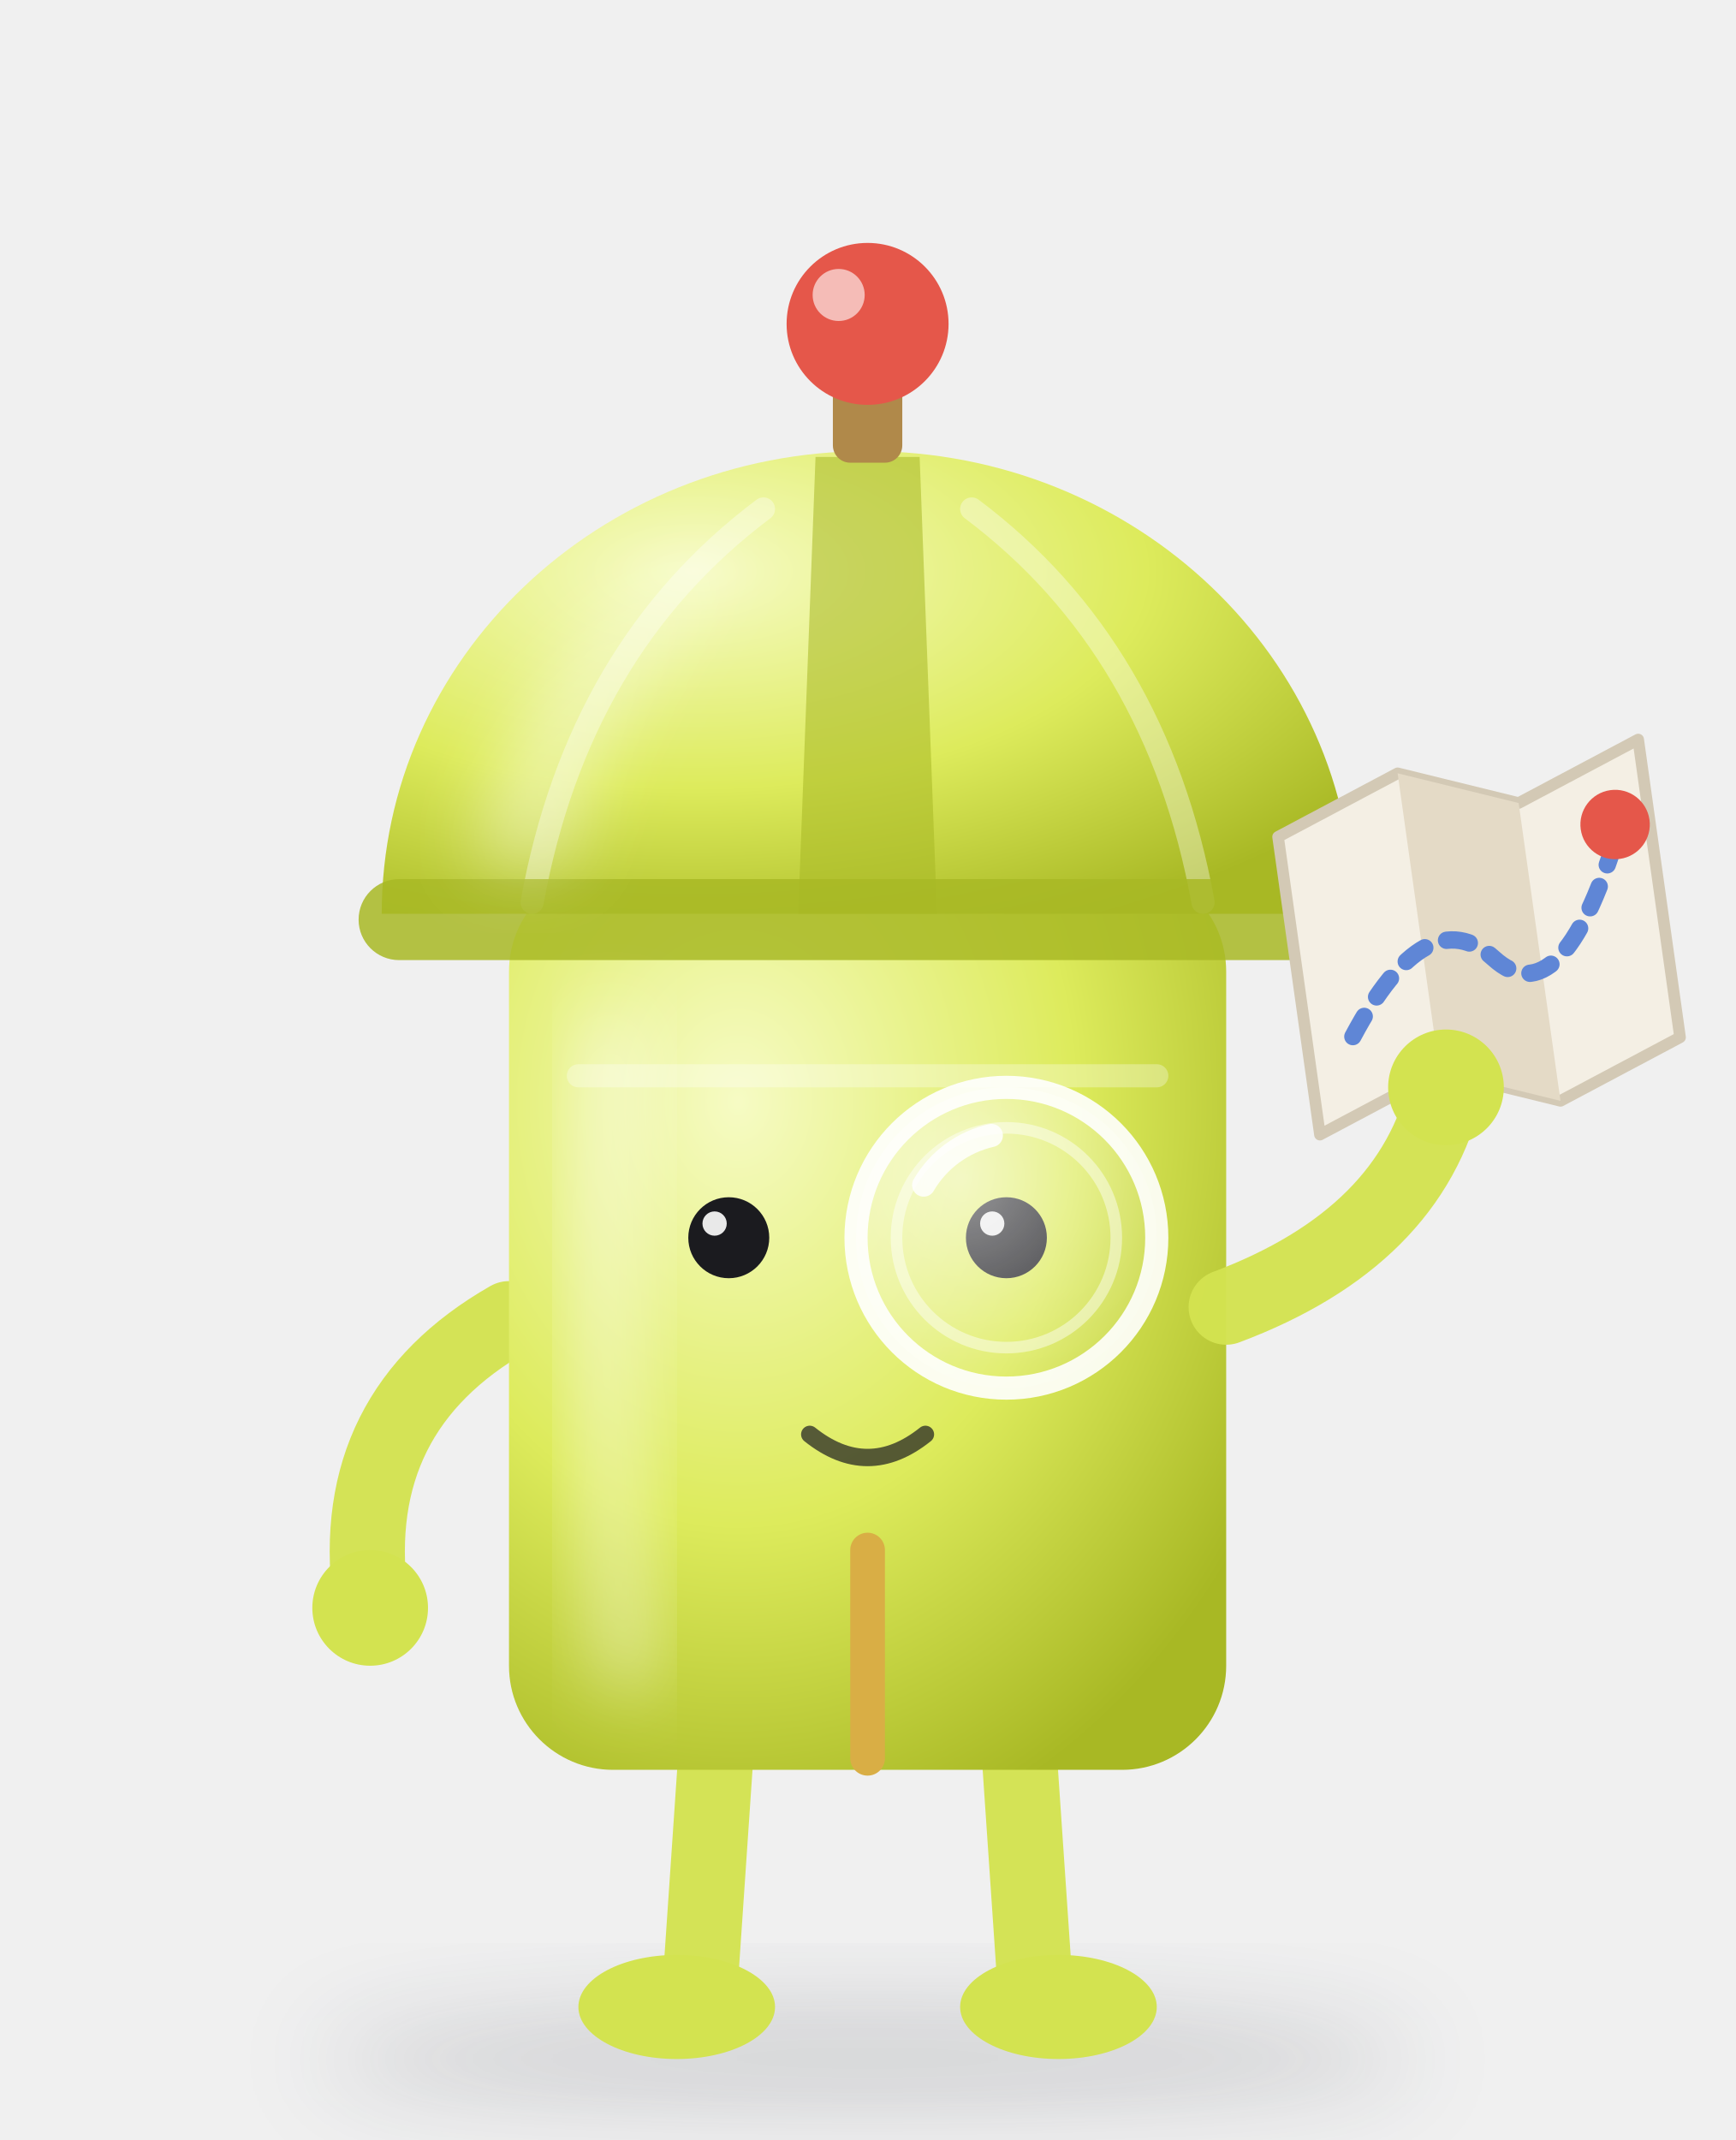
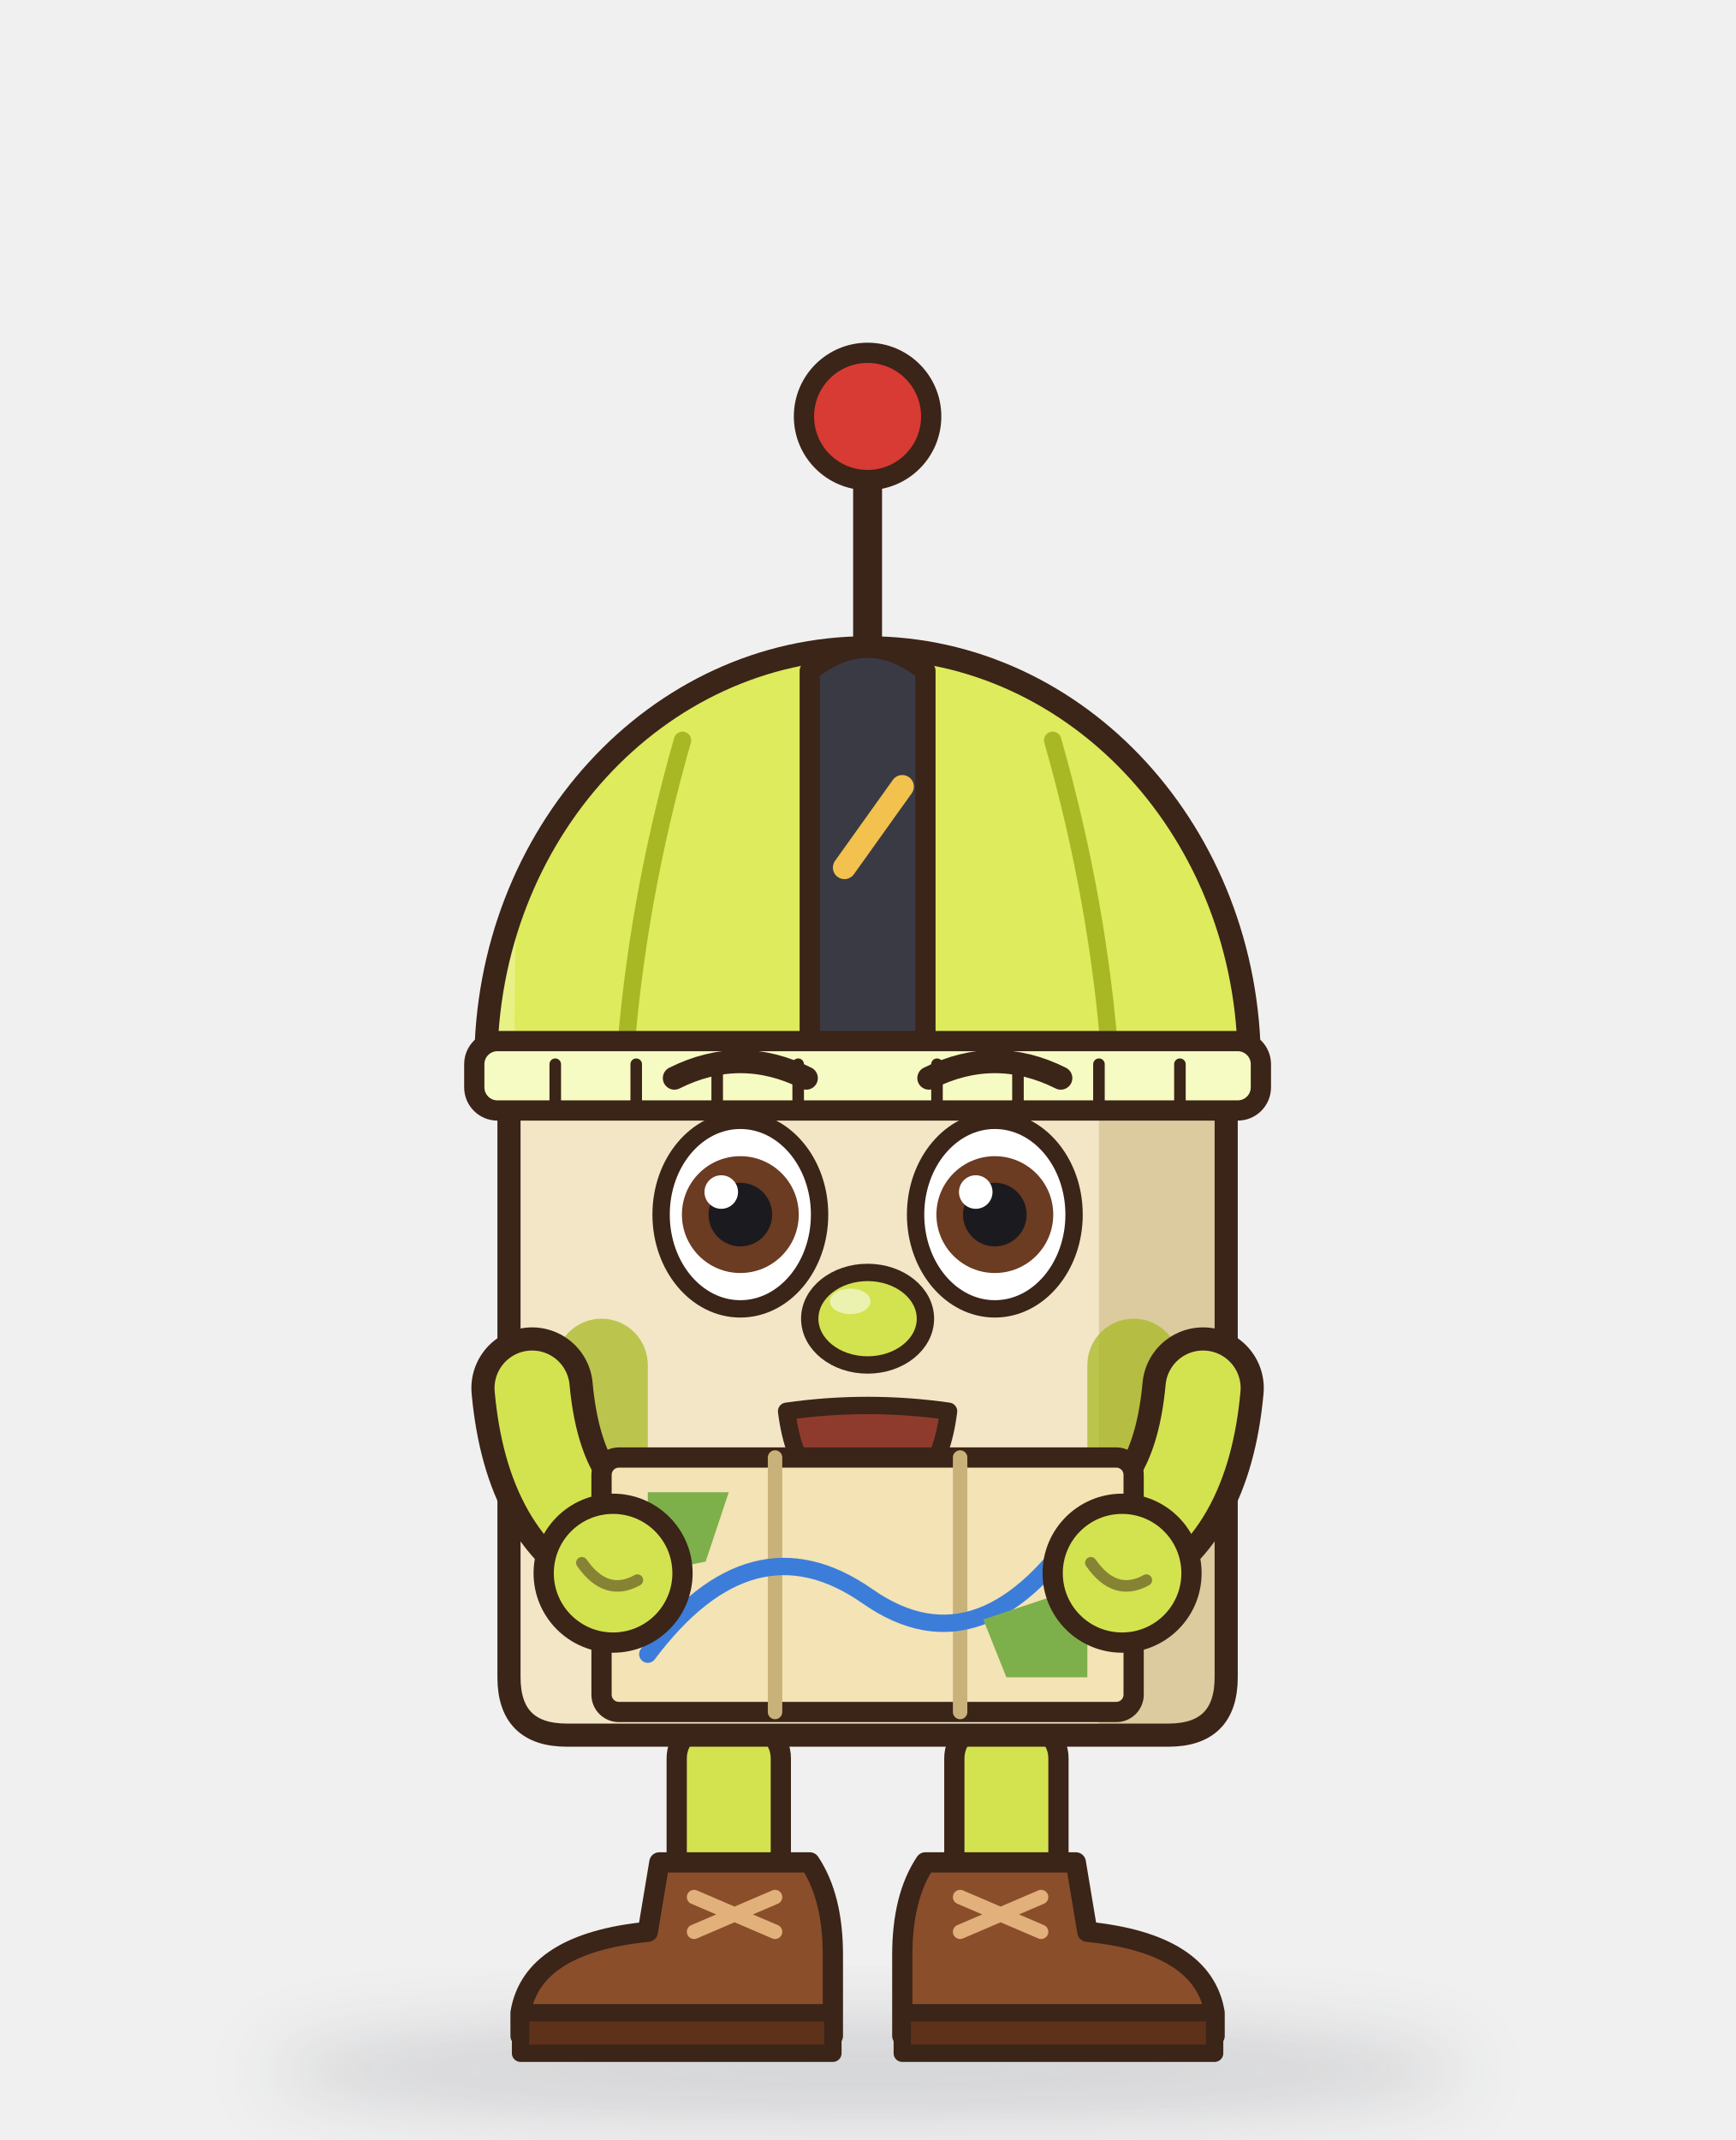
<svg xmlns="http://www.w3.org/2000/svg" width="600" height="740" viewBox="0 0 300 370" role="img" aria-label="Greenwich, the places mascot">
  <defs>
-     <radialGradient id="placesb" cx="32%" cy="26%" r="85%">
-       <stop offset="0" stop-color="#F6FBC4" />
-       <stop offset=".55" stop-color="#DDEB5C" />
-       <stop offset="1" stop-color="#A8B824" />
-     </radialGradient>
-     <radialGradient id="placesl" cx="35%" cy="30%" r="75%">
-       <stop offset="0" stop-color="#fff" stop-opacity=".55" />
-       <stop offset="1" stop-color="#fff" stop-opacity=".08" />
-     </radialGradient>
-     <filter id="placesf" x="-20%" y="-20%" width="140%" height="140%">
+     <filter id="placess" x="-50%" y="-50%" width="200%" height="200%">
      <feGaussianBlur stdDeviation="6" />
    </filter>
-     <filter id="placess" x="-50%" y="-50%" width="200%" height="200%">
-       <feGaussianBlur stdDeviation="8" />
-     </filter>
  </defs>
-   <ellipse cx="150" cy="356" rx="95" ry="10" fill="#1B2430" opacity=".14" filter="url(#placess)" />
-   <path d="M124 300 L121 344" fill="none" stroke="#D3E350" stroke-width="13" stroke-linecap="round" stroke-linejoin="round" opacity=".96" />
-   <path d="M176 300 L179 344" fill="none" stroke="#D3E350" stroke-width="13" stroke-linecap="round" stroke-linejoin="round" opacity=".96" />
-   <ellipse cx="117" cy="347" rx="17" ry="9" fill="#D3E350" />
-   <ellipse cx="183" cy="347" rx="17" ry="9" fill="#D3E350" />
-   <path d="M88 228 Q60 244 64 276" fill="none" stroke="#D3E350" stroke-width="13" stroke-linecap="round" stroke-linejoin="round" opacity=".96" />
-   <circle cx="64" cy="278" r="10" fill="#D3E350" />
-   <rect x="88" y="150" width="124" height="156" rx="18" fill="url(#placesb)" />
-   <path d="M100 186 L200 186" fill="none" stroke="#fff" stroke-opacity=".3" stroke-width="4" stroke-linecap="round" stroke-linejoin="round" />
-   <path d="M66 158 A84 80 0 0 1 234 158 Z" fill="url(#placesb)" />
-   <path d="M92 156 Q100 112 132 88 M208 156 Q200 112 168 88" fill="none" stroke="#fff" stroke-opacity=".35" stroke-width="4" stroke-linecap="round" />
-   <path d="M141 79 L159 79 L162 158 L138 158 Z" fill="#A8B824" opacity=".55" />
-   <rect x="62" y="152" width="176" height="14" rx="7" fill="#A8B824" opacity=".85" />
-   <rect x="144" y="64" width="12" height="16" rx="3" fill="#B0894A" />
-   <circle cx="150" cy="56" r="14" fill="#E5574A" />
-   <circle cx="145" cy="51" r="4.5" fill="#fff" opacity=".6" />
-   <path d="M150 268 L150 304" stroke="#D9AE45" stroke-width="6" stroke-linecap="round" />
-   <path d="M82 150 A72 70 0 0 1 128 94 Q104 120 98 150 Z" fill="#fff" opacity=".42" filter="url(#placesf)" />
-   <path d="M100 176 Q96 236 104 292 L114 292 Q108 236 112 176 Z" fill="#fff" opacity=".42" filter="url(#placesf)" />
-   <circle cx="126" cy="214" r="7" fill="#1B1B1F" />
-   <circle cx="123.55" cy="211.55" r="2.1" fill="#fff" opacity=".9" />
-   <circle cx="174" cy="214" r="7" fill="#1B1B1F" />
-   <circle cx="171.55" cy="211.55" r="2.1" fill="#fff" opacity=".9" />
-   <circle cx="174" cy="214" r="26" fill="url(#placesl)" stroke="#fff" stroke-opacity=".9" stroke-width="4" />
-   <circle cx="174" cy="214" r="19" fill="none" stroke="#fff" stroke-opacity=".45" stroke-width="2" />
-   <path d="M159.7 204.9 A18.2 18.2 0 0 1 171.4 196.32" fill="none" stroke="#fff" stroke-width="4" stroke-linecap="round" opacity=".85" />
-   <path d="M140 248 Q150 256 160 248" fill="none" stroke="#1B1B1F" stroke-width="3" stroke-linecap="round" opacity=".7" />
-   <path d="M212 226 Q244 214 250 188" fill="none" stroke="#D3E350" stroke-width="13" stroke-linecap="round" stroke-linejoin="round" opacity=".96" />
-   <g transform="rotate(-8 256 164)">
-     <path d="M224 140 L246 132 L266 140 L288 132 L288 184 L266 192 L246 184 L224 192 Z" fill="#F4EFE4" stroke="#D3C9B5" stroke-width="2" stroke-linejoin="round" />
-     <path d="M246 132 L246 184 L266 192 L266 140 Z" fill="#E4DAC6" />
-     <path d="M232 176 Q248 154 258 166 T282 148" fill="none" stroke="#5F86D6" stroke-width="3" stroke-dasharray="4 4" stroke-linecap="round" />
-     <circle cx="282" cy="146" r="6" fill="#E5574A" />
+   <ellipse cx="150" cy="358" rx="104" ry="9" fill="#1B2430" opacity=".14" filter="url(#placess)" />
+   <rect x="117" y="298" width="18" height="32" rx="6" fill="#D3E350" stroke="#3B2418" stroke-width="3.5" />
+   <rect x="165" y="298" width="18" height="32" rx="6" fill="#D3E350" stroke="#3B2418" stroke-width="3.5" />
+   <path d="M140 322 L114 322 L112 334 Q92 336 90 348 L90 352 L144 352 L144 338 Q144 328 140 322 Z" fill="#8A4E2B" stroke="#3B2418" stroke-width="3.5" stroke-linejoin="round" />
+   <path d="M144 348 L90 348 L90 355 L144 355 Z" fill="#5E3219" stroke="#3B2418" stroke-width="3" stroke-linejoin="round" />
+   <path d="M134 328 L120 334 M120 328 L134 334" fill="none" stroke="#E2B07A" stroke-width="2.5" stroke-linecap="round" stroke-linejoin="round" />
+   <path d="M160 322 L186 322 L188 334 Q208 336 210 348 L210 352 L156 352 L156 338 Q156 328 160 322 Z" fill="#8A4E2B" stroke="#3B2418" stroke-width="3.5" stroke-linejoin="round" />
+   <path d="M156 348 L210 348 L210 355 L156 355 Z" fill="#5E3219" stroke="#3B2418" stroke-width="3" stroke-linejoin="round" />
+   <path d="M166 328 L180 334 M180 328 L166 334" fill="none" stroke="#E2B07A" stroke-width="2.5" stroke-linecap="round" stroke-linejoin="round" />
+   <path d="M150 112 L150 82" fill="none" stroke="#3B2418" stroke-width="5" stroke-linecap="round" stroke-linejoin="round" />
+   <circle cx="150" cy="72" r="11" fill="#D83A34" stroke="#3B2418" stroke-width="3.5" />
+   <clipPath id="placesc">
+     <path d="M84 184 A66 72 0 0 1 216 184 Z" />
+   </clipPath>
+   <path d="M84 184 A66 72 0 0 1 216 184 Z" fill="#DDEB5C" />
+   <g clip-path="url(#placesc)">
+     <path d="M200 0 L340 0 L340 370 L196 370 Q230 200 200 0 Z" fill="#A8B824" opacity="0.32" />
+     <path d="M0 0 L104 0 Q76 160 100 370 L0 370 Z" fill="#F6FBC4" opacity="0.4" />
+     <path d="M118 128 Q110 156 108 184 M182 128 Q190 156 192 184" fill="none" stroke="#A8B824" stroke-width="3" stroke-linecap="round" stroke-linejoin="round" />
  </g>
-   <circle cx="250" cy="188" r="10" fill="#D3E350" />
+   <path d="M84 184 A66 72 0 0 1 216 184 Z" fill="none" stroke="#3B2418" stroke-width="4" stroke-linecap="round" stroke-linejoin="round" />
+   <path d="M140 184 L140 116 Q150 108 160 116 L160 184 Z" fill="#3A3A44" stroke="#3B2418" stroke-width="3.5" stroke-linejoin="round" stroke-linecap="round" />
+   <path d="M146 150 L156 136" fill="none" stroke="#F2C14E" stroke-width="4" stroke-linecap="round" stroke-linejoin="round" />
+   <clipPath id="placesd">
+     <path d="M88 184 L212 184 L212 290 Q212 300 202 300 L98 300 Q88 300 88 290 Z" />
+   </clipPath>
+   <path d="M88 184 L212 184 L212 290 Q212 300 202 300 L98 300 Q88 300 88 290 Z" fill="#F2E6C6" />
+   <g clip-path="url(#placesd)">
+     <path d="M190 180 L240 180 L240 300 L190 300 Z" fill="#DCCB9F" />
+   </g>
+   <path d="M88 184 L212 184 L212 290 Q212 300 202 300 L98 300 Q88 300 88 290 Z" fill="none" stroke="#3B2418" stroke-width="4" stroke-linecap="round" stroke-linejoin="round" />
+   <rect x="82" y="180" width="136" height="12" rx="4" fill="#F6FBC4" stroke="#3B2418" stroke-width="3.5" />
+   <path d="M96 184 L96 192 M110 184 L110 192 M124 184 L124 192 M138 184 L138 192 M162 184 L162 192 M176 184 L176 192 M190 184 L190 192 M204 184 L204 192" fill="none" stroke="#3B2418" stroke-width="2" stroke-linecap="round" stroke-linejoin="round" />
+   <path d="M96 256 L96 236 A8 8 0 0 1 112 236 L112 256 Z M188 256 L188 236 A8 8 0 0 1 204 236 L204 256 Z" fill="#A8B824" opacity="0.75" />
+   <ellipse cx="150" cy="228" rx="10" ry="8" fill="#D3E350" stroke="#3B2418" stroke-width="3" />
+   <ellipse cx="147" cy="225" rx="3.5" ry="2.2" fill="#fff" opacity=".55" />
+   <g class="sm-blink">
+     <ellipse cx="128" cy="210" rx="13.7" ry="16.3" fill="#fff" stroke="#3B2418" stroke-width="3" />
+     <circle cx="128" cy="210" r="10.1" fill="#6B3B22" />
+     <circle cx="128" cy="210" r="5.5" fill="#1B1B1F" />
+     <circle cx="124.7" cy="206.1" r="2.9" fill="#fff" />
+     <ellipse cx="172" cy="210" rx="13.7" ry="16.3" fill="#fff" stroke="#3B2418" stroke-width="3" />
+     <circle cx="172" cy="210" r="10.1" fill="#6B3B22" />
+     <circle cx="172" cy="210" r="5.5" fill="#1B1B1F" />
+     <circle cx="168.7" cy="206.1" r="2.9" fill="#fff" />
+   </g>
+   <path d="M116.6 186.4 Q128 180.7 139.4 186.4 M183.4 186.4 Q172 180.7 160.6 186.4" fill="none" stroke="#3B2418" stroke-width="4" stroke-linecap="round" />
+   <path d="M136 244 Q150 242 164 244 Q162 260 150 260 Q138 260 136 244 Z" fill="#8E3B2E" stroke="#3B2418" stroke-width="3" stroke-linejoin="round" />
+   <path d="M143 256 Q150 250 157 256 Q150 260 143 256 Z" fill="#E58A86" />
+   <path d="M92 240 Q94 262 108 268" fill="none" stroke="#3B2418" stroke-width="21" stroke-linecap="round" stroke-linejoin="round" />
+   <path d="M92 240 Q94 262 108 268" fill="none" stroke="#D3E350" stroke-width="13" stroke-linecap="round" stroke-linejoin="round" />
+   <path d="M208 240 Q206 262 192 268" fill="none" stroke="#3B2418" stroke-width="21" stroke-linecap="round" stroke-linejoin="round" />
+   <path d="M208 240 Q206 262 192 268" fill="none" stroke="#D3E350" stroke-width="13" stroke-linecap="round" stroke-linejoin="round" />
+   <rect x="104" y="252" width="92" height="44" rx="3" fill="#F3E3B5" stroke="#3B2418" stroke-width="3.5" />
+   <path d="M134 252 L134 296 M166 252 L166 296" fill="none" stroke="#C9B27A" stroke-width="2.5" stroke-linecap="round" stroke-linejoin="round" />
+   <path d="M112 286 Q130 262 150 276 Q170 290 188 262" fill="none" stroke="#3C7DD9" stroke-width="3" stroke-linecap="round" stroke-linejoin="round" />
+   <path d="M112 258 L126 258 L122 270 L112 272 Z M170 280 L188 274 L188 290 L174 290 Z" fill="#7DB04B" />
+   <circle cx="106" cy="272" r="12" fill="#D3E350" stroke="#3B2418" stroke-width="3.5" />
+   <path d="M100.6 270.2 Q104.8 276.2 110.2 273.2" fill="none" stroke="#3B2418" stroke-width="2" stroke-linecap="round" opacity=".5" />
+   <circle cx="194" cy="272" r="12" fill="#D3E350" stroke="#3B2418" stroke-width="3.5" />
+   <path d="M188.6 270.2 Q192.8 276.2 198.2 273.2" fill="none" stroke="#3B2418" stroke-width="2" stroke-linecap="round" opacity=".5" />
</svg>
